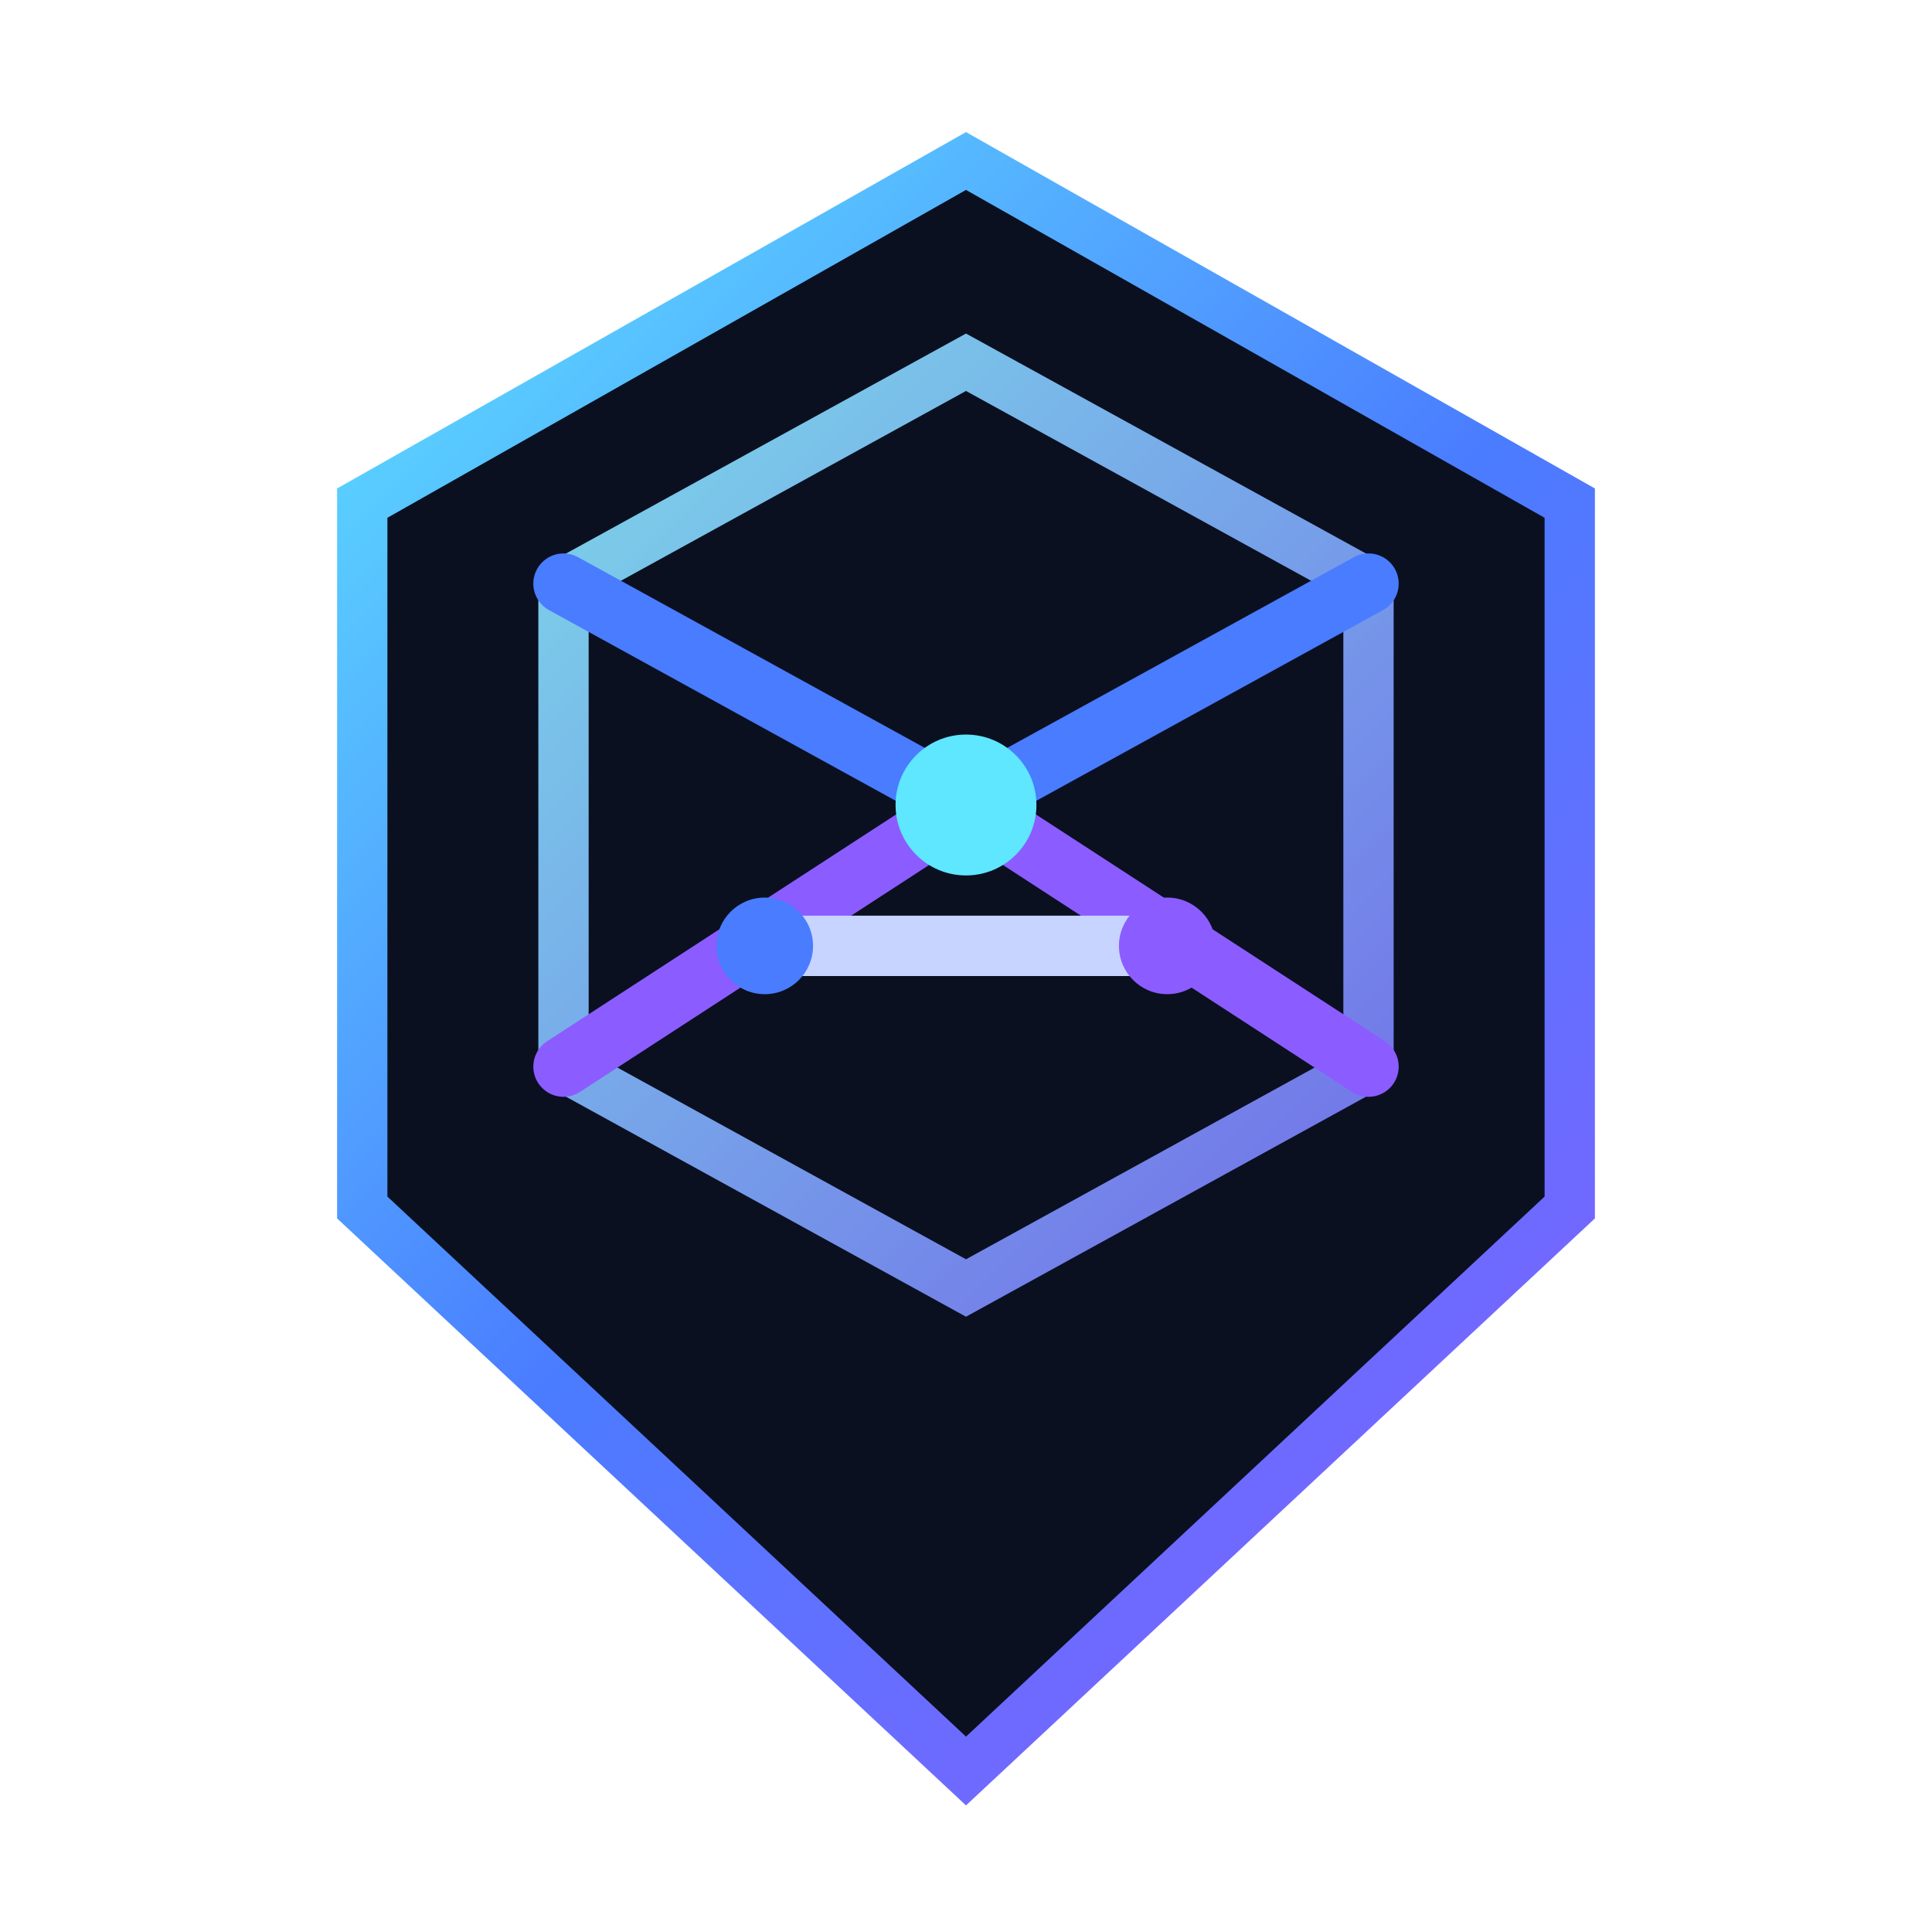
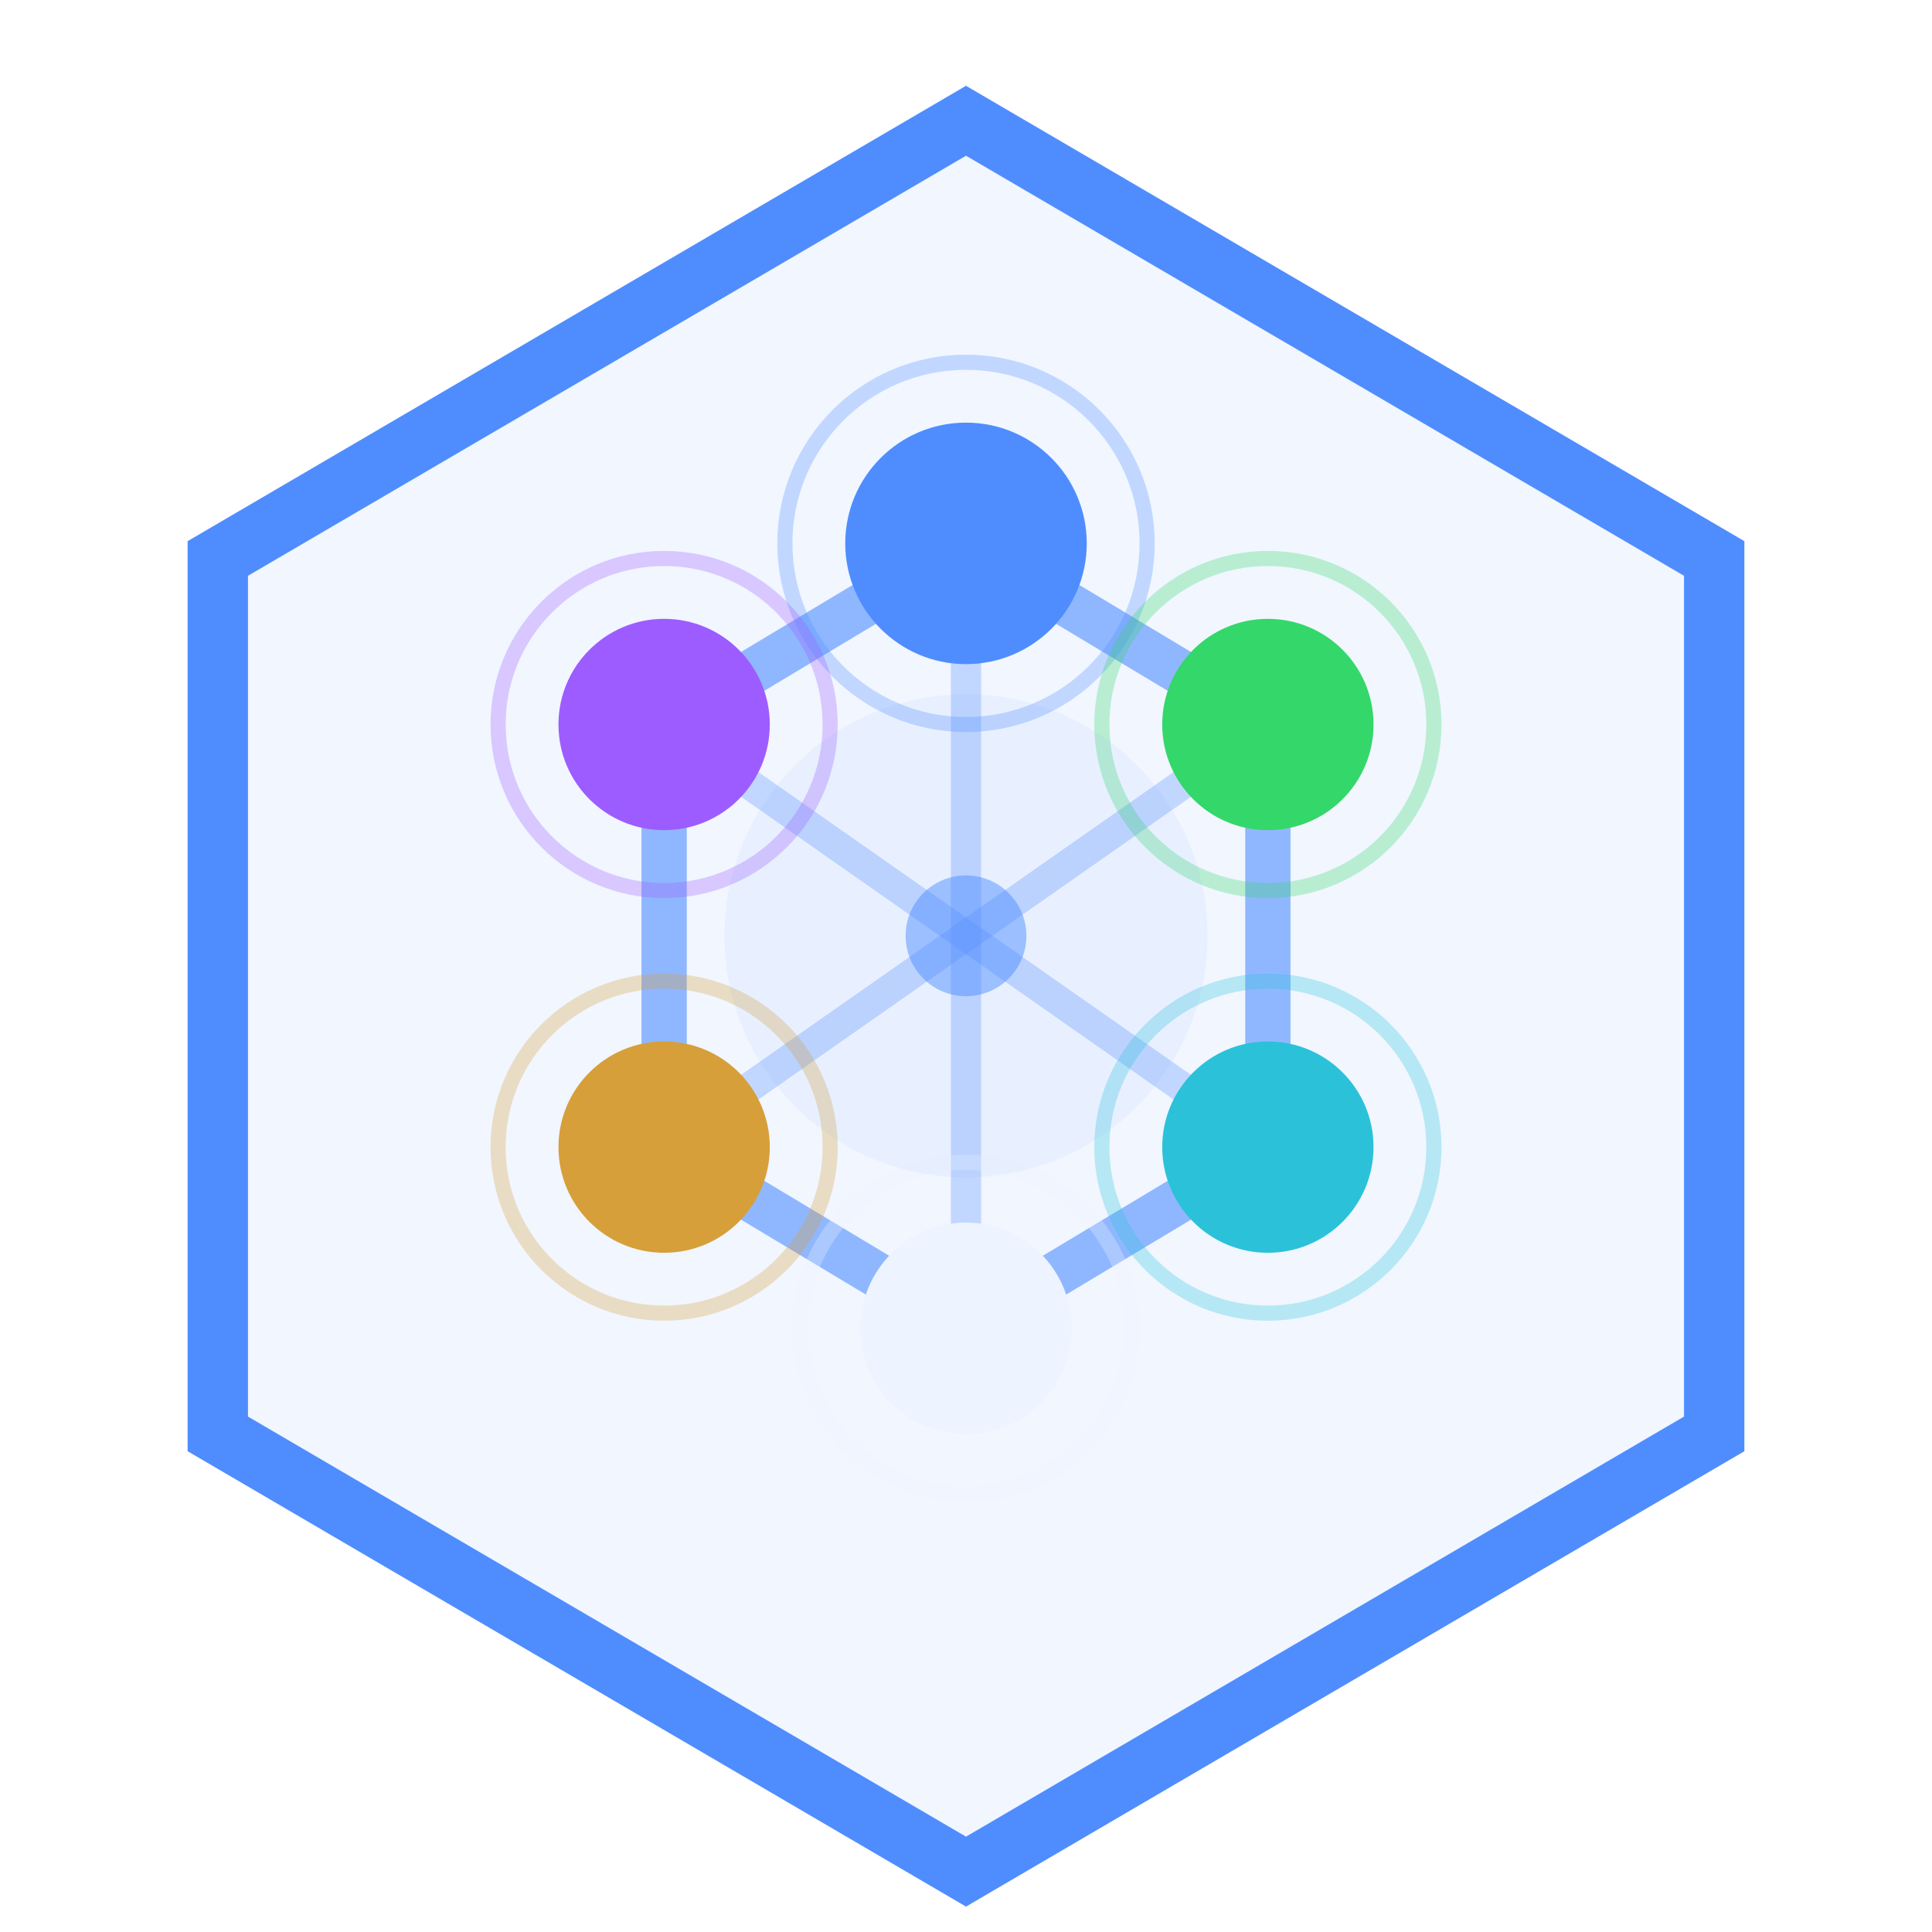
- <svg xmlns="http://www.w3.org/2000/svg" viewBox="0 0 96 96" width="96" height="96" role="img" aria-labelledby="title-logo">
-   <defs>
-     <linearGradient id="g1" x1="12" y1="12" x2="84" y2="84" gradientUnits="userSpaceOnUse">
-       <stop offset="0" stop-color="#5EE7FF" />
-       <stop offset="0.5" stop-color="#4A7CFF" />
-       <stop offset="1" stop-color="#8B5CFF" />
-     </linearGradient>
-     <linearGradient id="g2" x1="20" y1="20" x2="76" y2="76" gradientUnits="userSpaceOnUse">
-       <stop offset="0" stop-color="#89F4FF" />
-       <stop offset="1" stop-color="#7A5CFF" />
-     </linearGradient>
-     <filter id="glow1" x="-40%" y="-40%" width="180%" height="180%">
-       <feGaussianBlur stdDeviation="2.8" result="b" />
-       <feMerge>
-         <feMergeNode in="b" />
-         <feMergeNode in="SourceGraphic" />
-       </feMerge>
-     </filter>
-   </defs>
-   <path d="M48 8 78 25v35L48 88 18 60V25Z" fill="#0A1020" stroke="url(#g1)" stroke-width="2.5" />
-   <path d="M48 18 68 29v24L48 64 28 53V29Z" fill="none" stroke="url(#g2)" stroke-width="2.5" opacity=".9" />
-   <path d="M48 18v22" stroke="#5EE7FF" stroke-width="3" stroke-linecap="round" filter="url(#glow1)" />
-   <path d="M28 29l20 11 20-11" fill="none" stroke="#4A7CFF" stroke-width="3" stroke-linecap="round" stroke-linejoin="round" />
-   <path d="M28 53l20-13 20 13" fill="none" stroke="#8B5CFF" stroke-width="3" stroke-linecap="round" stroke-linejoin="round" />
-   <path d="M38 47h20" stroke="#C6D4FF" stroke-width="3" stroke-linecap="round" />
-   <circle cx="48" cy="40" r="3.5" fill="#5EE7FF" />
-   <circle cx="38" cy="47" r="2.4" fill="#4A7CFF" />
-   <circle cx="58" cy="47" r="2.4" fill="#8B5CFF" />
+ <svg xmlns="http://www.w3.org/2000/svg" viewBox="0 0 64 64" fill="none">
+   <path d="M32 4L56.785 18.5V47.5L32 62L7.215 47.5V18.5L32 4Z" stroke="#4f8dff" stroke-width="2" fill="rgba(79,141,255,0.08)" />
+   <line x1="22" y1="24" x2="32" y2="18" stroke="#4f8dff" stroke-width="1.5" opacity="0.6" />
+   <line x1="42" y1="24" x2="32" y2="18" stroke="#4f8dff" stroke-width="1.5" opacity="0.6" />
+   <line x1="22" y1="24" x2="22" y2="38" stroke="#4f8dff" stroke-width="1.5" opacity="0.6" />
+   <line x1="42" y1="24" x2="42" y2="38" stroke="#4f8dff" stroke-width="1.5" opacity="0.6" />
+   <line x1="22" y1="38" x2="32" y2="44" stroke="#4f8dff" stroke-width="1.5" opacity="0.6" />
+   <line x1="42" y1="38" x2="32" y2="44" stroke="#4f8dff" stroke-width="1.5" opacity="0.6" />
+   <line x1="22" y1="24" x2="42" y2="38" stroke="#4f8dff" stroke-width="1" opacity="0.3" />
+   <line x1="42" y1="24" x2="22" y2="38" stroke="#4f8dff" stroke-width="1" opacity="0.3" />
+   <line x1="32" y1="18" x2="32" y2="44" stroke="#4f8dff" stroke-width="1" opacity="0.3" />
+   <circle cx="32" cy="18" r="4" fill="#4f8dff" />
+   <circle cx="32" cy="18" r="6" fill="none" stroke="#4f8dff" stroke-width="0.5" opacity="0.3" />
+   <circle cx="22" cy="24" r="3.5" fill="#9d5cff" />
+   <circle cx="22" cy="24" r="5.5" fill="none" stroke="#9d5cff" stroke-width="0.5" opacity="0.3" />
+   <circle cx="42" cy="24" r="3.5" fill="#34d769" />
+   <circle cx="42" cy="24" r="5.5" fill="none" stroke="#34d769" stroke-width="0.5" opacity="0.3" />
+   <circle cx="22" cy="38" r="3.5" fill="#d69f3a" />
+   <circle cx="22" cy="38" r="5.5" fill="none" stroke="#d69f3a" stroke-width="0.5" opacity="0.3" />
+   <circle cx="42" cy="38" r="3.5" fill="#2bc2d9" />
+   <circle cx="42" cy="38" r="5.5" fill="none" stroke="#2bc2d9" stroke-width="0.5" opacity="0.3" />
+   <circle cx="32" cy="44" r="3.5" fill="#edf3ff" />
+   <circle cx="32" cy="44" r="5.5" fill="none" stroke="#edf3ff" stroke-width="0.5" opacity="0.3" />
+   <circle cx="32" cy="31" r="2" fill="#4f8dff" opacity="0.5" />
+   <circle cx="32" cy="31" r="8" fill="#4f8dff" opacity="0.06" />
</svg>
